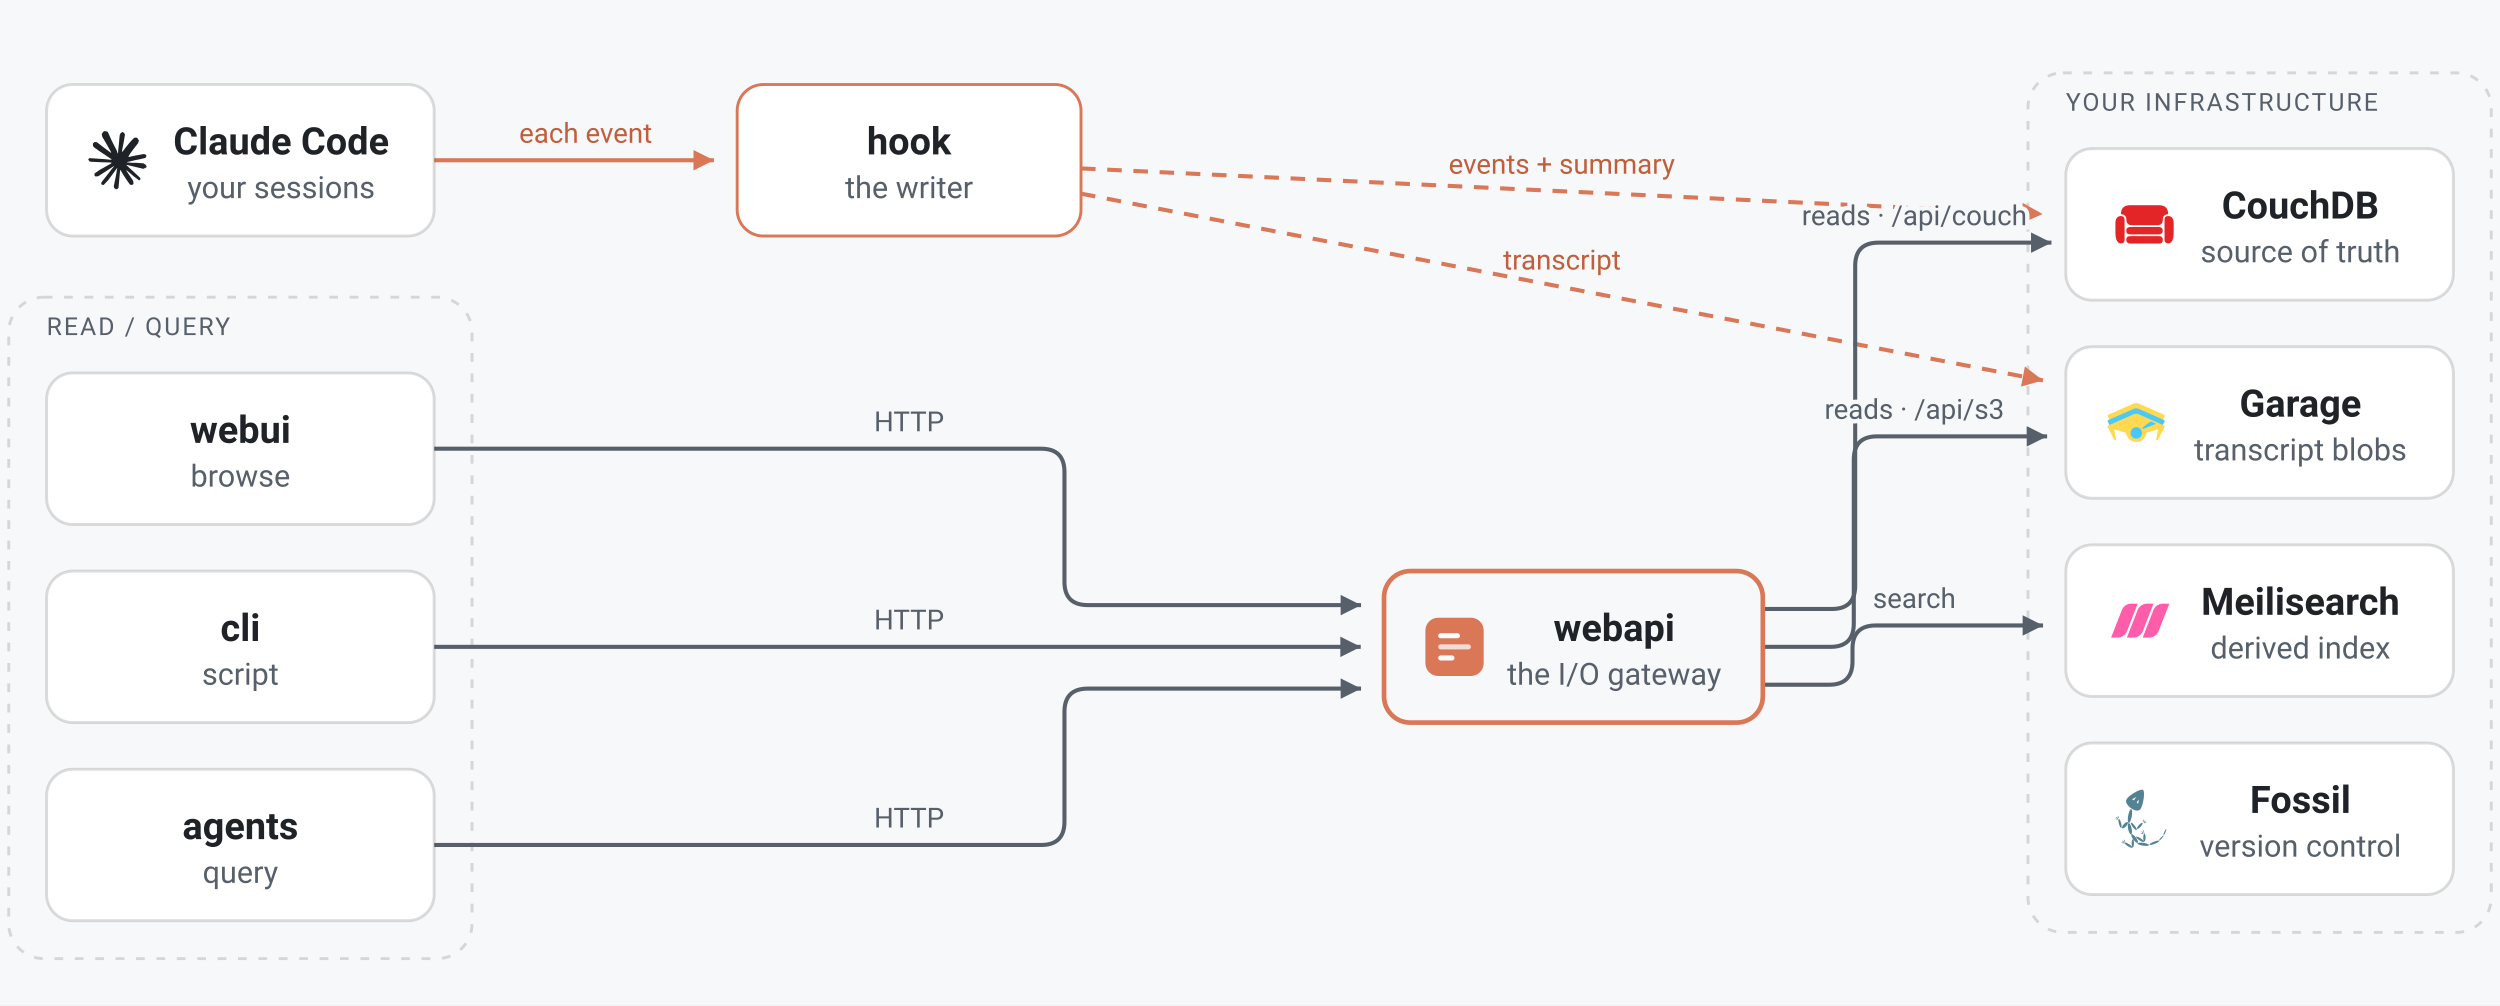
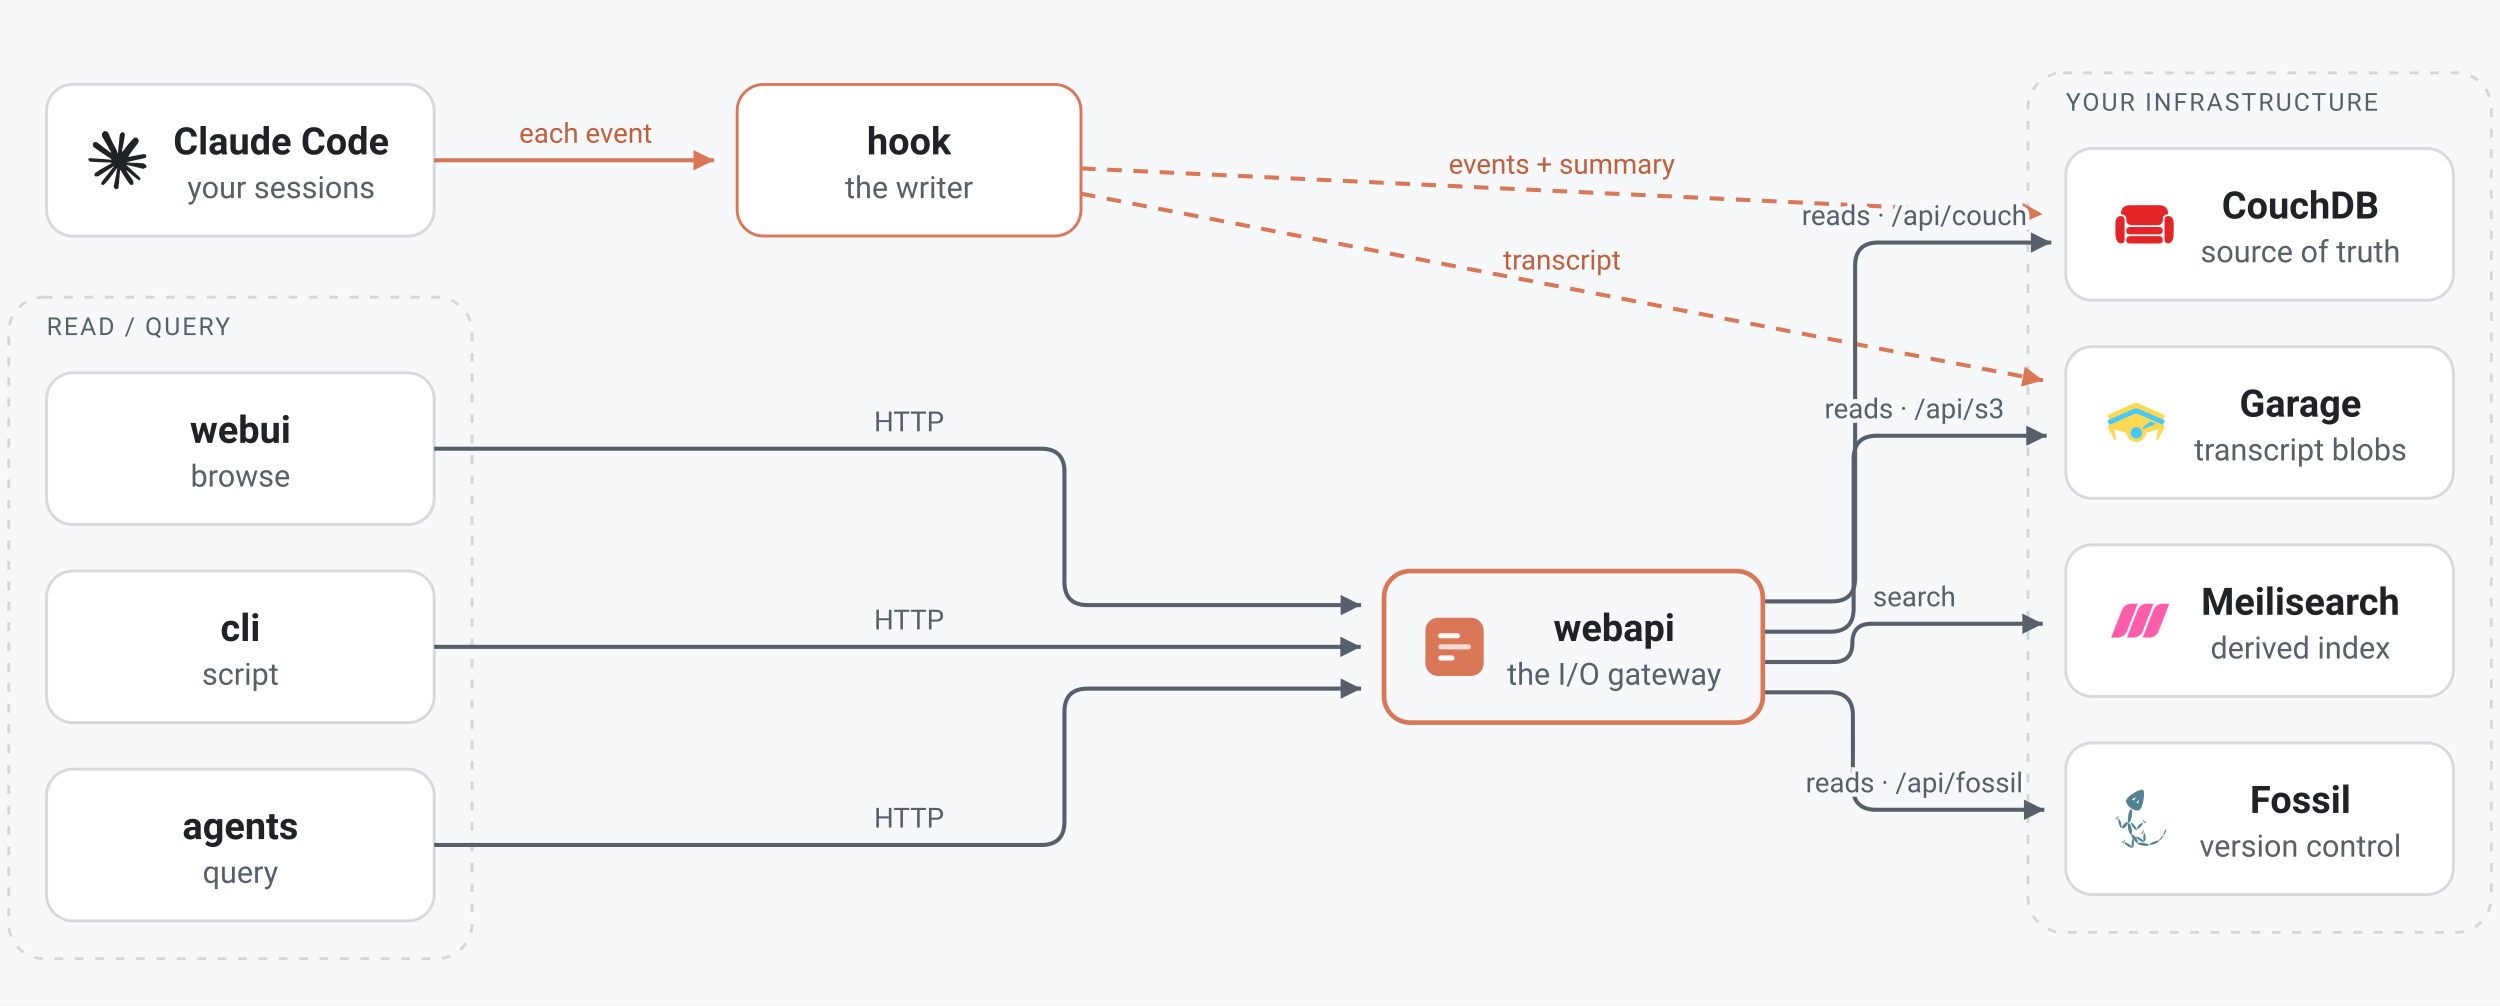
<svg xmlns="http://www.w3.org/2000/svg" viewBox="0 0 858 345" width="858" height="345" role="img" aria-labelledby="ct-title ct-desc" font-family="-apple-system, BlinkMacSystemFont, 'Segoe UI', Roboto, Helvetica, Arial, sans-serif">
  <defs>
    <marker id="ct-arrow-muted" markerUnits="userSpaceOnUse" markerWidth="7" markerHeight="7" refX="7" refY="3.5" orient="auto">
      <path d="M0 0L7 3.5L0 7z" fill="var(--ct-muted, #57606a)" />
    </marker>
    <marker id="ct-arrow-clay" markerUnits="userSpaceOnUse" markerWidth="7" markerHeight="7" refX="7" refY="3.5" orient="auto">
      <path d="M0 0L7 3.5L0 7z" fill="var(--ct-clay, #d97757)" />
    </marker>
  </defs>
  <style>:root{--ct-bg:#f6f8fa;--ct-paper:#ffffff;--ct-ink:#1f2328;--ct-muted:#57606a;--ct-border:rgba(0,0,0,.14);--ct-clay:#d97757;--ct-accentText:#c15f3c}</style>
  <rect x="0" y="0" width="858" height="345" fill="var(--ct-bg, #f6f8fa)" />
  <g>
    <rect x="3" y="102" width="159" height="227" rx="12" fill="none" stroke="var(--ct-border, rgba(0,0,0,.14))" stroke-width="1" stroke-dasharray="3 4" />
    <text x="16" y="115" font-size="8.5" letter-spacing="0.7" fill="var(--ct-muted, #57606a)">READ / QUERY</text>
  </g>
  <g>
    <rect x="696" y="25" width="159" height="295" rx="12" fill="none" stroke="var(--ct-border, rgba(0,0,0,.14))" stroke-width="1" stroke-dasharray="3 4" />
    <text x="709" y="38" font-size="8.5" letter-spacing="0.7" fill="var(--ct-muted, #57606a)">YOUR INFRASTRUCTURE</text>
  </g>
  <g>
    <path d="M149 55H245" fill="none" stroke="var(--ct-clay, #d97757)" stroke-width="1.4" marker-end="url(#ct-arrow-clay)" />
    <text x="201" y="49" text-anchor="middle" font-size="9.5" fill="var(--ct-accentText, #c15f3c)" stroke="var(--ct-bg, #f6f8fa)" stroke-width="3" paint-order="stroke">each event</text>
  </g>
  <g>
    <path d="M371 57.8L701.01 73.46" fill="none" stroke="var(--ct-clay, #d97757)" stroke-width="1.4" marker-end="url(#ct-arrow-clay)" stroke-dasharray="5 4" />
    <text x="536" y="59.63" text-anchor="middle" font-size="9.5" fill="var(--ct-accentText, #c15f3c)" stroke="var(--ct-bg, #f6f8fa)" stroke-width="3" paint-order="stroke">events + summary</text>
  </g>
  <g>
    <path d="M371 66.46L701.15 130.56" fill="none" stroke="var(--ct-clay, #d97757)" stroke-width="1.4" marker-end="url(#ct-arrow-clay)" stroke-dasharray="5 4" />
    <text x="536.07" y="92.51" text-anchor="middle" font-size="9.5" fill="var(--ct-accentText, #c15f3c)" stroke="var(--ct-bg, #f6f8fa)" stroke-width="3" paint-order="stroke">transcript</text>
  </g>
  <g>
    <path d="M149 154H357.32Q365.32 154 365.32 162V199.67Q365.32 207.67 373.32 207.67H467.11" fill="none" stroke="var(--ct-muted, #57606a)" stroke-width="1.4" marker-end="url(#ct-arrow-muted)" />
    <text x="312" y="148" text-anchor="middle" font-size="9.5" fill="var(--ct-muted, #57606a)" stroke="var(--ct-bg, #f6f8fa)" stroke-width="3" paint-order="stroke">HTTP</text>
  </g>
  <g>
    <path d="M149 222H467" fill="none" stroke="var(--ct-muted, #57606a)" stroke-width="1.4" marker-end="url(#ct-arrow-muted)" />
    <text x="312" y="216" text-anchor="middle" font-size="9.5" fill="var(--ct-muted, #57606a)" stroke="var(--ct-bg, #f6f8fa)" stroke-width="3" paint-order="stroke">HTTP</text>
  </g>
  <g>
    <path d="M149 290H357.32Q365.32 290 365.32 282V244.33Q365.32 236.33 373.32 236.33H467.11" fill="none" stroke="var(--ct-muted, #57606a)" stroke-width="1.4" marker-end="url(#ct-arrow-muted)" />
    <text x="312" y="284" text-anchor="middle" font-size="9.5" fill="var(--ct-muted, #57606a)" stroke="var(--ct-bg, #f6f8fa)" stroke-width="3" paint-order="stroke">HTTP</text>
  </g>
  <g>
-     <path d="M605 209H628.7Q636.7 209 636.7 201V91.28Q636.7 83.28 644.7 83.28H704.05" fill="none" stroke="var(--ct-muted, #57606a)" stroke-width="1.4" marker-end="url(#ct-arrow-muted)" />
-     <text x="657" y="77.28" text-anchor="middle" font-size="9.5" fill="var(--ct-muted, #57606a)" stroke="var(--ct-bg, #f6f8fa)" stroke-width="3" paint-order="stroke">reads · /api/couch</text>
+     <path d="M605 206.4H628.68Q636.68 206.4 636.68 198.4V91.24Q636.68 83.24 644.68 83.24H703.99" fill="none" stroke="var(--ct-muted, #57606a)" stroke-width="1.4" marker-end="url(#ct-arrow-muted)" />
+     <text x="657" y="77.24" text-anchor="middle" font-size="9.5" fill="var(--ct-muted, #57606a)" stroke="var(--ct-bg, #f6f8fa)" stroke-width="3" paint-order="stroke">reads · /api/couch</text>
  </g>
  <g>
-     <path d="M605 222H628.22Q636.22 222 636.22 214V157.76Q636.22 149.76 644.22 149.76H702.57" fill="none" stroke="var(--ct-muted, #57606a)" stroke-width="1.4" marker-end="url(#ct-arrow-muted)" />
-     <text x="657" y="143.76" text-anchor="middle" font-size="9.5" fill="var(--ct-muted, #57606a)" stroke="var(--ct-bg, #f6f8fa)" stroke-width="3" paint-order="stroke">reads · /api/s3</text>
+     <path d="M605 216.8H628.17Q636.17 216.8 636.17 208.8V157.55Q636.17 149.55 644.17 149.55H702.42" fill="none" stroke="var(--ct-muted, #57606a)" stroke-width="1.4" marker-end="url(#ct-arrow-muted)" />
+     <text x="657" y="143.55" text-anchor="middle" font-size="9.5" fill="var(--ct-muted, #57606a)" stroke="var(--ct-bg, #f6f8fa)" stroke-width="3" paint-order="stroke">reads · /api/s3</text>
  </g>
  <g>
-     <path d="M605 235H627.78Q635.78 235 635.78 227V222.66Q635.78 214.66 643.78 214.66H701.17" fill="none" stroke="var(--ct-muted, #57606a)" stroke-width="1.4" marker-end="url(#ct-arrow-muted)" />
-     <text x="657" y="208.66" text-anchor="middle" font-size="9.5" fill="var(--ct-muted, #57606a)" stroke="var(--ct-bg, #f6f8fa)" stroke-width="3" paint-order="stroke">search</text>
+     <path d="M605 237.6H627.92Q635.92 237.6 635.92 245.6V269.92Q635.92 277.92 643.92 277.92H701.62" fill="none" stroke="var(--ct-muted, #57606a)" stroke-width="1.4" marker-end="url(#ct-arrow-muted)" />
+     <text x="657" y="271.92" text-anchor="middle" font-size="9.5" fill="var(--ct-muted, #57606a)" stroke="var(--ct-bg, #f6f8fa)" stroke-width="3" paint-order="stroke">reads · /api/fossil</text>
+   </g>
+   <g>
+     <path d="M605 227.2H629.18Q635.74 227.2 635.74 220.64V220.64Q635.74 214.08 642.3 214.08H701.07" fill="none" stroke="var(--ct-muted, #57606a)" stroke-width="1.4" marker-end="url(#ct-arrow-muted)" />
+     <text x="657" y="208.08" text-anchor="middle" font-size="9.5" fill="var(--ct-muted, #57606a)" stroke="var(--ct-bg, #f6f8fa)" stroke-width="3" paint-order="stroke">search</text>
  </g>
  <g>
    <rect x="16" y="29" width="133" height="52" rx="9" fill="var(--ct-paper, #ffffff)" stroke="var(--ct-border, rgba(0,0,0,.14))" stroke-width="1" />
    <g style="color:var(--ct-ink, #1f2328)">
      <svg x="30.31" y="45" width="20" height="20" viewBox="0 0 24 24" preserveAspectRatio="xMidYMid meet" overflow="visible" aria-hidden="true" role="presentation" fill="currentColor" fill-rule="evenodd">
        <path d="M4.709 15.955l4.72-2.647.08-.23-.08-.128H9.2l-.79-.048-2.698-.073-2.339-.097-2.266-.122-.571-.121L0 11.784l.055-.352.48-.321.686.06 1.52.103 2.278.158 1.652.097 2.449.255h.389l.055-.157-.134-.098-.103-.097-2.358-1.596-2.552-1.688-1.336-.972-.724-.491-.364-.462-.158-1.008.656-.722.881.06.225.061.893.686 1.908 1.476 2.491 1.833.365.304.145-.103.019-.073-.164-.274-1.355-2.446-1.446-2.49-.644-1.032-.17-.619a2.97 2.97 0 01-.104-.729L6.283.134 6.696 0l.996.134.42.364.62 1.414 1.002 2.229 1.555 3.03.456.898.243.832.091.255h.158V9.01l.128-1.706.237-2.095.23-2.695.08-.76.376-.91.747-.492.584.28.48.685-.067.444-.286 1.851-.559 2.903-.364 1.942h.212l.243-.242.985-1.306 1.652-2.064.73-.82.85-.904.547-.431h1.033l.76 1.129-.34 1.166-1.064 1.347-.881 1.142-1.264 1.7-.79 1.36.073.11.188-.02 2.856-.606 1.543-.28 1.841-.315.833.388.091.395-.328.807-1.969.486-2.309.462-3.439.813-.042.03.049.061 1.549.146.662.036h1.622l3.02.225.79.522.474.638-.079.485-1.215.62-1.64-.389-3.829-.91-1.312-.329h-.182v.11l1.093 1.068 2.006 1.81 2.509 2.33.127.578-.322.455-.34-.049-2.205-1.657-.851-.747-1.926-1.62h-.128v.17l.444.649 2.345 3.521.122 1.08-.17.353-.608.213-.668-.122-1.374-1.925-1.415-2.167-1.143-1.943-.14.08-.674 7.254-.316.37-.729.28-.607-.461-.322-.747.322-1.476.389-1.924.315-1.53.286-1.9.17-.632-.012-.042-.14.018-1.434 1.967-2.18 2.945-1.726 1.845-.414.164-.717-.37.067-.662.401-.589 2.388-3.036 1.44-1.882.93-1.086-.006-.158h-.055L4.132 18.56l-1.13.146-.487-.456.061-.746.231-.243 1.908-1.312-.006.006z" />
      </svg>
    </g>
    <text x="96.5" y="53" text-anchor="middle" font-size="13" font-weight="600" fill="var(--ct-ink, #1f2328)">Claude Code</text>
    <text x="96.5" y="68" text-anchor="middle" font-size="10.5" fill="var(--ct-muted, #57606a)">your sessions</text>
  </g>
  <g>
    <rect x="253" y="29" width="118" height="52" rx="9" fill="var(--ct-paper, #ffffff)" stroke="var(--ct-clay, #d97757)" stroke-width="1" />
    <text x="312" y="53" text-anchor="middle" font-size="13" font-weight="600" fill="var(--ct-ink, #1f2328)">hook</text>
    <text x="312" y="68" text-anchor="middle" font-size="10.5" fill="var(--ct-muted, #57606a)">the writer</text>
  </g>
  <g>
    <rect x="16" y="128" width="133" height="52" rx="9" fill="var(--ct-paper, #ffffff)" stroke="var(--ct-border, rgba(0,0,0,.14))" stroke-width="1" />
    <text x="82.5" y="152" text-anchor="middle" font-size="13" font-weight="600" fill="var(--ct-ink, #1f2328)">webui</text>
    <text x="82.5" y="167" text-anchor="middle" font-size="10.5" fill="var(--ct-muted, #57606a)">browse</text>
  </g>
  <g>
    <rect x="16" y="196" width="133" height="52" rx="9" fill="var(--ct-paper, #ffffff)" stroke="var(--ct-border, rgba(0,0,0,.14))" stroke-width="1" />
    <text x="82.5" y="220" text-anchor="middle" font-size="13" font-weight="600" fill="var(--ct-ink, #1f2328)">cli</text>
    <text x="82.5" y="235" text-anchor="middle" font-size="10.5" fill="var(--ct-muted, #57606a)">script</text>
  </g>
  <g>
    <rect x="16" y="264" width="133" height="52" rx="9" fill="var(--ct-paper, #ffffff)" stroke="var(--ct-border, rgba(0,0,0,.14))" stroke-width="1" />
    <text x="82.5" y="288" text-anchor="middle" font-size="13" font-weight="600" fill="var(--ct-ink, #1f2328)">agents</text>
    <text x="82.5" y="303" text-anchor="middle" font-size="10.5" fill="var(--ct-muted, #57606a)">query</text>
  </g>
  <g>
    <rect x="475" y="196" width="130" height="52" rx="9" fill="var(--ct-bg, #f6f8fa)" stroke="var(--ct-clay, #d97757)" stroke-width="1.6" />
    <svg x="489.2" y="212" width="20" height="20" viewBox="0 0 32 32" preserveAspectRatio="xMidYMid meet" overflow="visible" aria-hidden="true" role="presentation">
      <rect width="32" height="32" rx="7" fill="#D97757" />
      <rect x="7" y="8.5" width="12" height="2.8" rx="1.4" fill="#ffffff" fill-opacity="0.96" />
      <rect x="7" y="14.6" width="18" height="2.8" rx="1.4" fill="#ffffff" fill-opacity="0.74" />
      <rect x="7" y="20.7" width="9" height="2.8" rx="1.4" fill="#ffffff" fill-opacity="0.96" />
    </svg>
    <text x="554" y="220" text-anchor="middle" font-size="13" font-weight="600" fill="var(--ct-ink, #1f2328)">webapi</text>
    <text x="554" y="235" text-anchor="middle" font-size="10.5" fill="var(--ct-muted, #57606a)">the I/O gateway</text>
  </g>
  <g>
    <rect x="709" y="51" width="133" height="52" rx="9" fill="var(--ct-paper, #ffffff)" stroke="var(--ct-border, rgba(0,0,0,.14))" stroke-width="1" />
    <svg x="726.01" y="67" width="20" height="20" viewBox="0 0 64 64" preserveAspectRatio="xMidYMid meet" overflow="visible" aria-hidden="true" role="presentation">
      <path d="M51.96 38.937c0 2.618-1.44 3.926-4.057 4.057H15.967c-2.618 0-4.057-1.3-4.057-4.057 0-2.618 1.44-3.926 4.057-4.057h32.065c2.618.13 3.926 1.44 3.926 4.057zm-3.926 6.02H15.967c-2.618 0-4.057 1.3-4.057 4.057 0 2.618 1.44 3.926 4.057 4.057h32.065c2.618 0 4.057-1.3 4.057-4.057-.13-2.748-1.44-4.057-4.057-4.057zm9.947-22.12c-2.618 0-4.057 1.3-4.057 3.926v22.12c0 2.618 1.44 3.926 4.057 4.057C61.906 52.8 64 48.883 64 40.9v-9.947c0-5.366-2.094-7.984-6.02-8.115zm-51.96 0C2.094 22.97 0 25.587 0 30.953V40.9c0 7.984 2.094 11.9 6.02 12.04 2.618 0 4.057-1.3 4.057-4.057V26.896c-.13-2.618-1.44-3.926-4.057-4.057zm51.96-1.963c0-6.675-3.534-9.816-9.947-9.947H15.967c-6.544.13-9.947 3.403-9.947 9.947 3.926 0 6.02 2.094 6.02 6.02s2.094 6.02 6.02 6.02h28c3.926 0 6.02-2.094 6.02-6.02-.13-4.057 2.094-5.9 5.9-6.02z" fill="#e42528" />
    </svg>
    <text x="789.5" y="75" text-anchor="middle" font-size="13" font-weight="600" fill="var(--ct-ink, #1f2328)">CouchDB</text>
    <text x="789.5" y="90" text-anchor="middle" font-size="10.5" fill="var(--ct-muted, #57606a)">source of truth</text>
  </g>
  <g>
    <rect x="709" y="119" width="133" height="52" rx="9" fill="var(--ct-paper, #ffffff)" stroke="var(--ct-border, rgba(0,0,0,.14))" stroke-width="1" />
    <svg x="723.12" y="135" width="20" height="20" viewBox="3.68 2.78 26.77 18.44" preserveAspectRatio="xMidYMid meet" overflow="visible" aria-hidden="true" role="presentation">
      <g stroke-width=".147">
        <path d="m20.613 10.981a2.203 2.203 0 0 1-0.734-0.076l-9.204-2.484a2.234 2.234 0 0 1-0.693-0.328z" />
        <path d="m17.034 3.034a2.911 2.911 0 0 0-1.146 0.248l-11.697 5.175a0.423 0.423 0 0 0-0.222 0.566 0.204 0.204 0 0 0 0.018 0.047l1.877 3.71h1.629l-0.232-1.294c-0.019-0.104-0.188-0.843-0.348-1.375l5.475 1.71c0.072 0.341 0.167 0.659 0.281 0.959h8.877c0.098-0.299 0.175-0.618 0.227-0.959l5.463-1.705c-0.16 0.532-0.327 1.266-0.346 1.371l-0.232 1.294h1.628l1.859-3.676 0.018-0.034 0.018-0.045a0.028 0.028 0 0 0 0-0.012 0.394 0.394 0 0 0 0.018-0.136 0.419 0.419 0 0 0-0.263-0.419l-11.697-5.175a2.911 2.911 0 0 0-1.204-0.248z" fill="#ffd952" />
        <path d="m17.034 5.482a2.911 2.911 0 0 0-1.146 0.248l-11.697 5.175a0.423 0.423 0 0 0-0.222 0.565 0.204 0.204 0 0 0 0.018 0.047l1.018 2.012h2.163c-0.068-0.288-0.157-0.643-0.255-0.97l3.107 0.97h14.121l3.094-0.966c-0.098 0.327-0.185 0.679-0.253 0.966h2.163l1-1.978 0.018-0.034 0.018-0.045a0.028 0.028 0 0 0 0-0.012 0.394 0.394 0 0 0 0.018-0.136 0.419 0.419 0 0 0-0.263-0.419l-11.697-5.175a2.911 2.911 0 0 0-1.204-0.248z" fill="#49c8fa" />
        <path d="m30.198 13.82a0.394 0.394 0 0 1-0.018 0.137 0.028 0.028 0 0 1 0 0.012l-0.018 0.046-0.018 0.034-2.831 5.596c-0.394 0.777-1.118 0.754-0.996-0.032l0.57-3.182c0.019-0.104 0.187-0.839 0.347-1.371l-5.463 1.705c-0.858 5.572-8.189 5.664-9.385 0l-5.475-1.71c0.16 0.532 0.329 1.271 0.348 1.375l0.57 3.182c0.122 0.786-0.602 0.809-0.996 0.032l-2.848-5.63a0.204 0.204 0 0 1-0.018-0.047 0.423 0.423 0 0 1 0.222-0.566l11.697-5.175a2.911 2.911 0 0 1 2.35 0l11.697 5.175a0.419 0.419 0 0 1 0.263 0.419z" fill="#ffd952" />
        <path d="m20.801 14.796 5.057-2.036a0.214 0.214 0 0 0 0-0.398c-0.588-0.245-1.313-0.527-2.024-0.823-0.131-0.054-1.369 0.834-1.482 0.925l-2.18 1.742c-0.527 0.442-0.071 0.87 0.629 0.589z" fill="#45c8ff" />
        <circle cx="17.135" cy="16.785" r="2.637" fill="#45c8ff" />
      </g>
    </svg>
    <text x="789.5" y="143" text-anchor="middle" font-size="13" font-weight="600" fill="var(--ct-ink, #1f2328)">Garage</text>
    <text x="789.5" y="158" text-anchor="middle" font-size="10.5" fill="var(--ct-muted, #57606a)">transcript blobs</text>
  </g>
  <g>
    <rect x="709" y="187" width="133" height="52" rx="9" fill="var(--ct-paper, #ffffff)" stroke="var(--ct-border, rgba(0,0,0,.14))" stroke-width="1" />
    <svg x="724.52" y="203" width="20" height="20" viewBox="0 0 24 24" preserveAspectRatio="xMidYMid meet" overflow="visible" aria-hidden="true" role="presentation" fill="#FF5CAA">
      <path d="m6.505 18.998 4.434-11.345a4.168 4.168 0 0 1 3.882-2.651h2.674l-4.434 11.345a4.169 4.169 0 0 1-3.883 2.651H6.505Zm6.505 0 4.434-11.345a4.169 4.169 0 0 1 3.883-2.651H24l-4.434 11.345a4.168 4.168 0 0 1-3.882 2.651H13.01Zm-13.01 0L4.434 7.653a4.168 4.168 0 0 1 3.882-2.651h2.674L6.556 16.347a4.169 4.169 0 0 1-3.883 2.651H0Z" />
    </svg>
    <text x="789.5" y="211" text-anchor="middle" font-size="13" font-weight="600" fill="var(--ct-ink, #1f2328)">Meilisearch</text>
    <text x="789.5" y="226" text-anchor="middle" font-size="10.5" fill="var(--ct-muted, #57606a)">derived index</text>
  </g>
  <g>
    <rect x="709" y="255" width="133" height="52" rx="9" fill="var(--ct-paper, #ffffff)" stroke="var(--ct-border, rgba(0,0,0,.14))" stroke-width="1" />
    <svg x="724.7" y="271" width="20" height="20" viewBox="0 0 24 24" preserveAspectRatio="xMidYMid meet" overflow="visible" aria-hidden="true" role="presentation" fill="#548294">
      <path d="M12.571 0c-.699.022-2.041.555-3.458 1.419C7.464 2.42 6.258 3.538 6.16 4.108c-.008.009-.019.014-.026.023-.563.746.203 2.277 1.711 3.414 1.408 1.063 2.958 1.397 3.617.832.518-.09 1.227-1.776 1.627-3.94.383-2.054.35-3.812-.045-4.214-.006-.02.001-.048-.01-.066-.069-.113-.23-.163-.463-.156zm-2.277 2.936c-.164.193-.329.383-.492.605-.217.296-.403.587-.568.866a5.705 5.705 0 00-.908-.432 14.052 14.052 0 001.785-.914c.067-.04.118-.084.183-.125zm.912 1.084c-.004.024-.01.043-.015.066a16.33 16.33 0 00-.227 1.78 6.106 6.106 0 00-.654-.674c.215-.241.436-.507.652-.801.093-.127.16-.246.244-.371zm-3.14 4.002c-.41-.075-.968 1.14-1.246 2.706-.276 1.566-.164 2.897.246 2.969.41.072.972-1.141 1.248-2.707.276-1.566.164-2.896-.248-2.968zm-5.56 2.708c-.072.032-.026.314.103.625.132.312.297.539.37.51.074-.031.025-.311-.104-.623-.13-.312-.295-.54-.37-.512zm-.602.506c-.035-.005-.061 0-.076.018-.062.067.083.298.322.512.24.215.483.332.545.265.06-.07-.084-.298-.324-.513-.18-.16-.361-.267-.467-.282zm-.224.684c-.118 0-.197.02-.205.058-.017.077.247.205.587.282.343.078.636.078.653.002.017-.08-.248-.204-.588-.284a2.163 2.163 0 00-.447-.058zm1.296.144c-.251.067-.235.954.036 1.98.27 1.03.695 1.81.945 1.745.25-.067.234-.954-.037-1.98-.271-1.03-.694-1.812-.944-1.745zm10.394.186c-.072-.031-.237.198-.369.51-.13.311-.178.59-.103.62.072.032.24-.197.369-.51.13-.31.178-.591.103-.62zm.61.504c-.105.015-.285.12-.463.281-.238.213-.382.445-.323.512.058.064.304-.057.541-.27.238-.213.38-.443.32-.508-.014-.016-.04-.02-.075-.015zm-7.625.593c-.34.035-.86.369-1.326.883-.621.686-.914 1.437-.652 1.672.261.237.978-.125 1.601-.81.621-.689.912-1.437.65-1.674-.065-.059-.16-.082-.273-.07zm7.85.092c-.119 0-.276.018-.446.057-.343.077-.607.202-.59.281.017.077.31.077.652 0 .34-.077.607-.202.588-.28-.008-.037-.087-.057-.205-.058zm-6.13.168a.15.15 0 00-.099.028c-.21.163.143.978.793 1.82.647.841 1.346 1.393 1.557 1.23.21-.16-.148-.977-.795-1.818-.567-.737-1.172-1.251-1.455-1.26zm4.557.043c-.267-.03-.843.36-1.387.96-.62.685-.966 1.386-.767 1.563.196.18.861-.232 1.482-.917.621-.686.964-1.385.768-1.565a.17.17 0 00-.096-.04zm-5.603.133c-.386.082-.48 1.2-.205 2.492.273 1.292.815 2.275 1.2 2.193.387-.081.481-1.2.208-2.49-.276-1.292-.815-2.279-1.203-2.195zm15.448 2.459c-.13-.055-.48.471-.78 1.174-.297.705-.432 1.323-.3 1.378.13.056.48-.47.777-1.173.297-.705.433-1.324.303-1.38zm-9.503.412c-.07.031-.024.31.105.621.132.312.298.542.367.514.072-.031.027-.31-.105-.621-.13-.312-.295-.543-.367-.514zm-.6.506c-.035-.005-.062 0-.078.017-.06.07.087.297.324.51.238.213.481.33.541.264.06-.067-.083-.297-.32-.51-.178-.158-.36-.266-.467-.281zm-.224.681c-.118 0-.195.019-.203.057-.017.079.245.204.585.283.343.077.636.077.653 0 .016-.077-.246-.204-.586-.281a2.133 2.133 0 00-.45-.059zm1.37.21c-.26 0-.476.75-.476 1.675s.215 1.676.477 1.676c.26 0 .478-.75.478-1.676 0-.926-.217-1.676-.478-1.676zm-5.175.333a.235.235 0 00-.133.045c-.294.216.04 1.17.744 2.13.703.962 1.514 1.564 1.807 1.35.295-.215-.035-1.171-.74-2.13-.617-.842-1.315-1.41-1.678-1.395zm13.02.522c-.105-.094-.601.297-1.105.873-.503.575-.824 1.119-.718 1.213.108.093.603-.298 1.107-.873.504-.576.825-1.12.717-1.213zm-11.014.443c-.113-.005-.194.019-.23.074-.144.223.46.875 1.353 1.453.89.58 1.73.872 1.875.649.146-.223-.46-.877-1.35-1.457-.667-.434-1.308-.704-1.648-.719zM8.73 20.451c-.266 0-.48.75-.48 1.675 0 .926.214 1.676.48 1.676s.482-.75.482-1.676c0-.925-.216-1.675-.482-1.675zm-3.644.06c-.072.031-.026.313.103.625.132.312.297.539.37.51.074-.031.025-.312-.104-.623-.13-.312-.295-.54-.37-.512zm14.296.477c-.368-.04-1.127.127-1.96.453-1.107.434-1.929.984-1.833 1.228.096.242 1.074.093 2.181-.342 1.11-.434 1.932-.985 1.836-1.23-.024-.06-.102-.096-.224-.11zm-14.898.029c-.035-.005-.061 0-.076.018-.062.067.082.298.322.511.24.216.483.333.545.266.06-.07-.084-.298-.324-.514-.18-.16-.362-.267-.467-.281zm-.223.685c-.118 0-.196.019-.205.057-.016.08.248.204.588.283.343.077.636.077.653 0 .016-.077-.248-.204-.588-.281a2.116 2.116 0 00-.448-.059zm1.29.047c-.114-.005-.194.019-.231.075-.144.223.461.875 1.353 1.453.89.58 1.731.871 1.875.648.147-.223-.46-.877-1.35-1.457-.666-.433-1.307-.704-1.648-.719zm6.628.09c-.865-.036-1.493.081-1.527.32-.046.317.98.73 2.289.92 1.311.19 2.415.087 2.46-.232.046-.317-.98-.73-2.292-.92a9.203 9.203 0 00-.93-.088z" />
    </svg>
    <text x="789.5" y="279" text-anchor="middle" font-size="13" font-weight="600" fill="var(--ct-ink, #1f2328)">Fossil</text>
    <text x="789.5" y="294" text-anchor="middle" font-size="10.5" fill="var(--ct-muted, #57606a)">version control</text>
  </g>
</svg>
